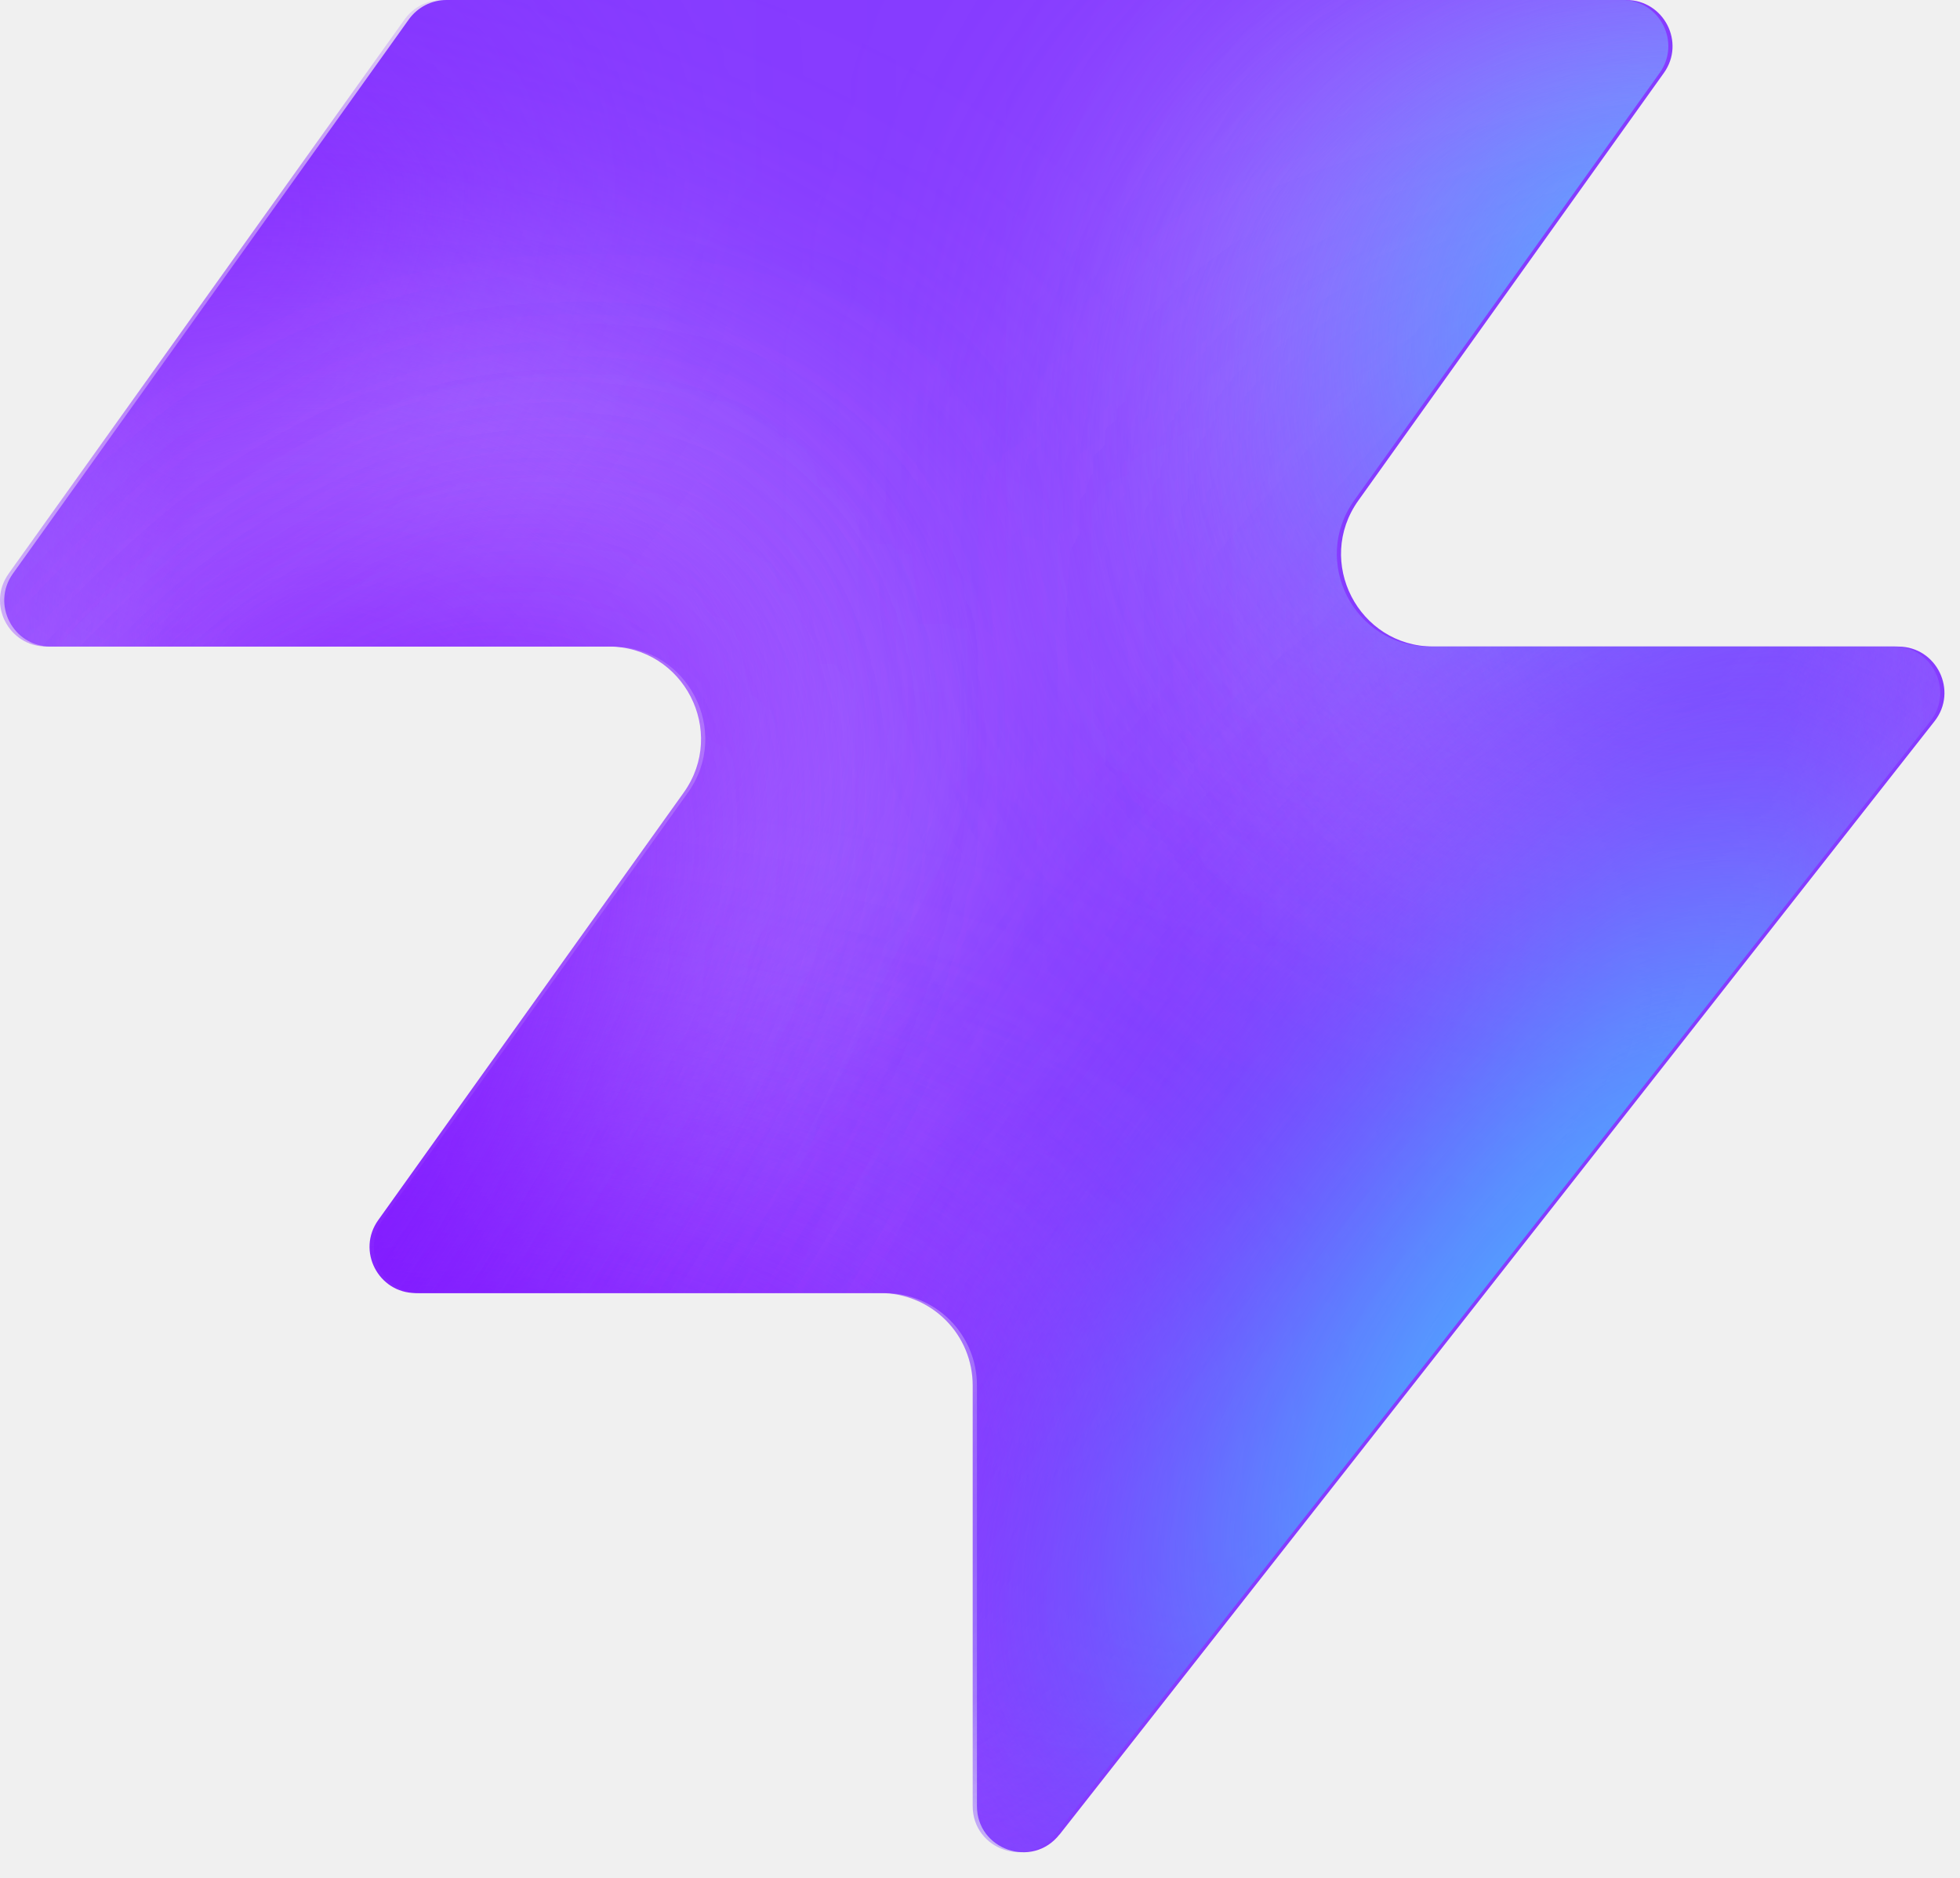
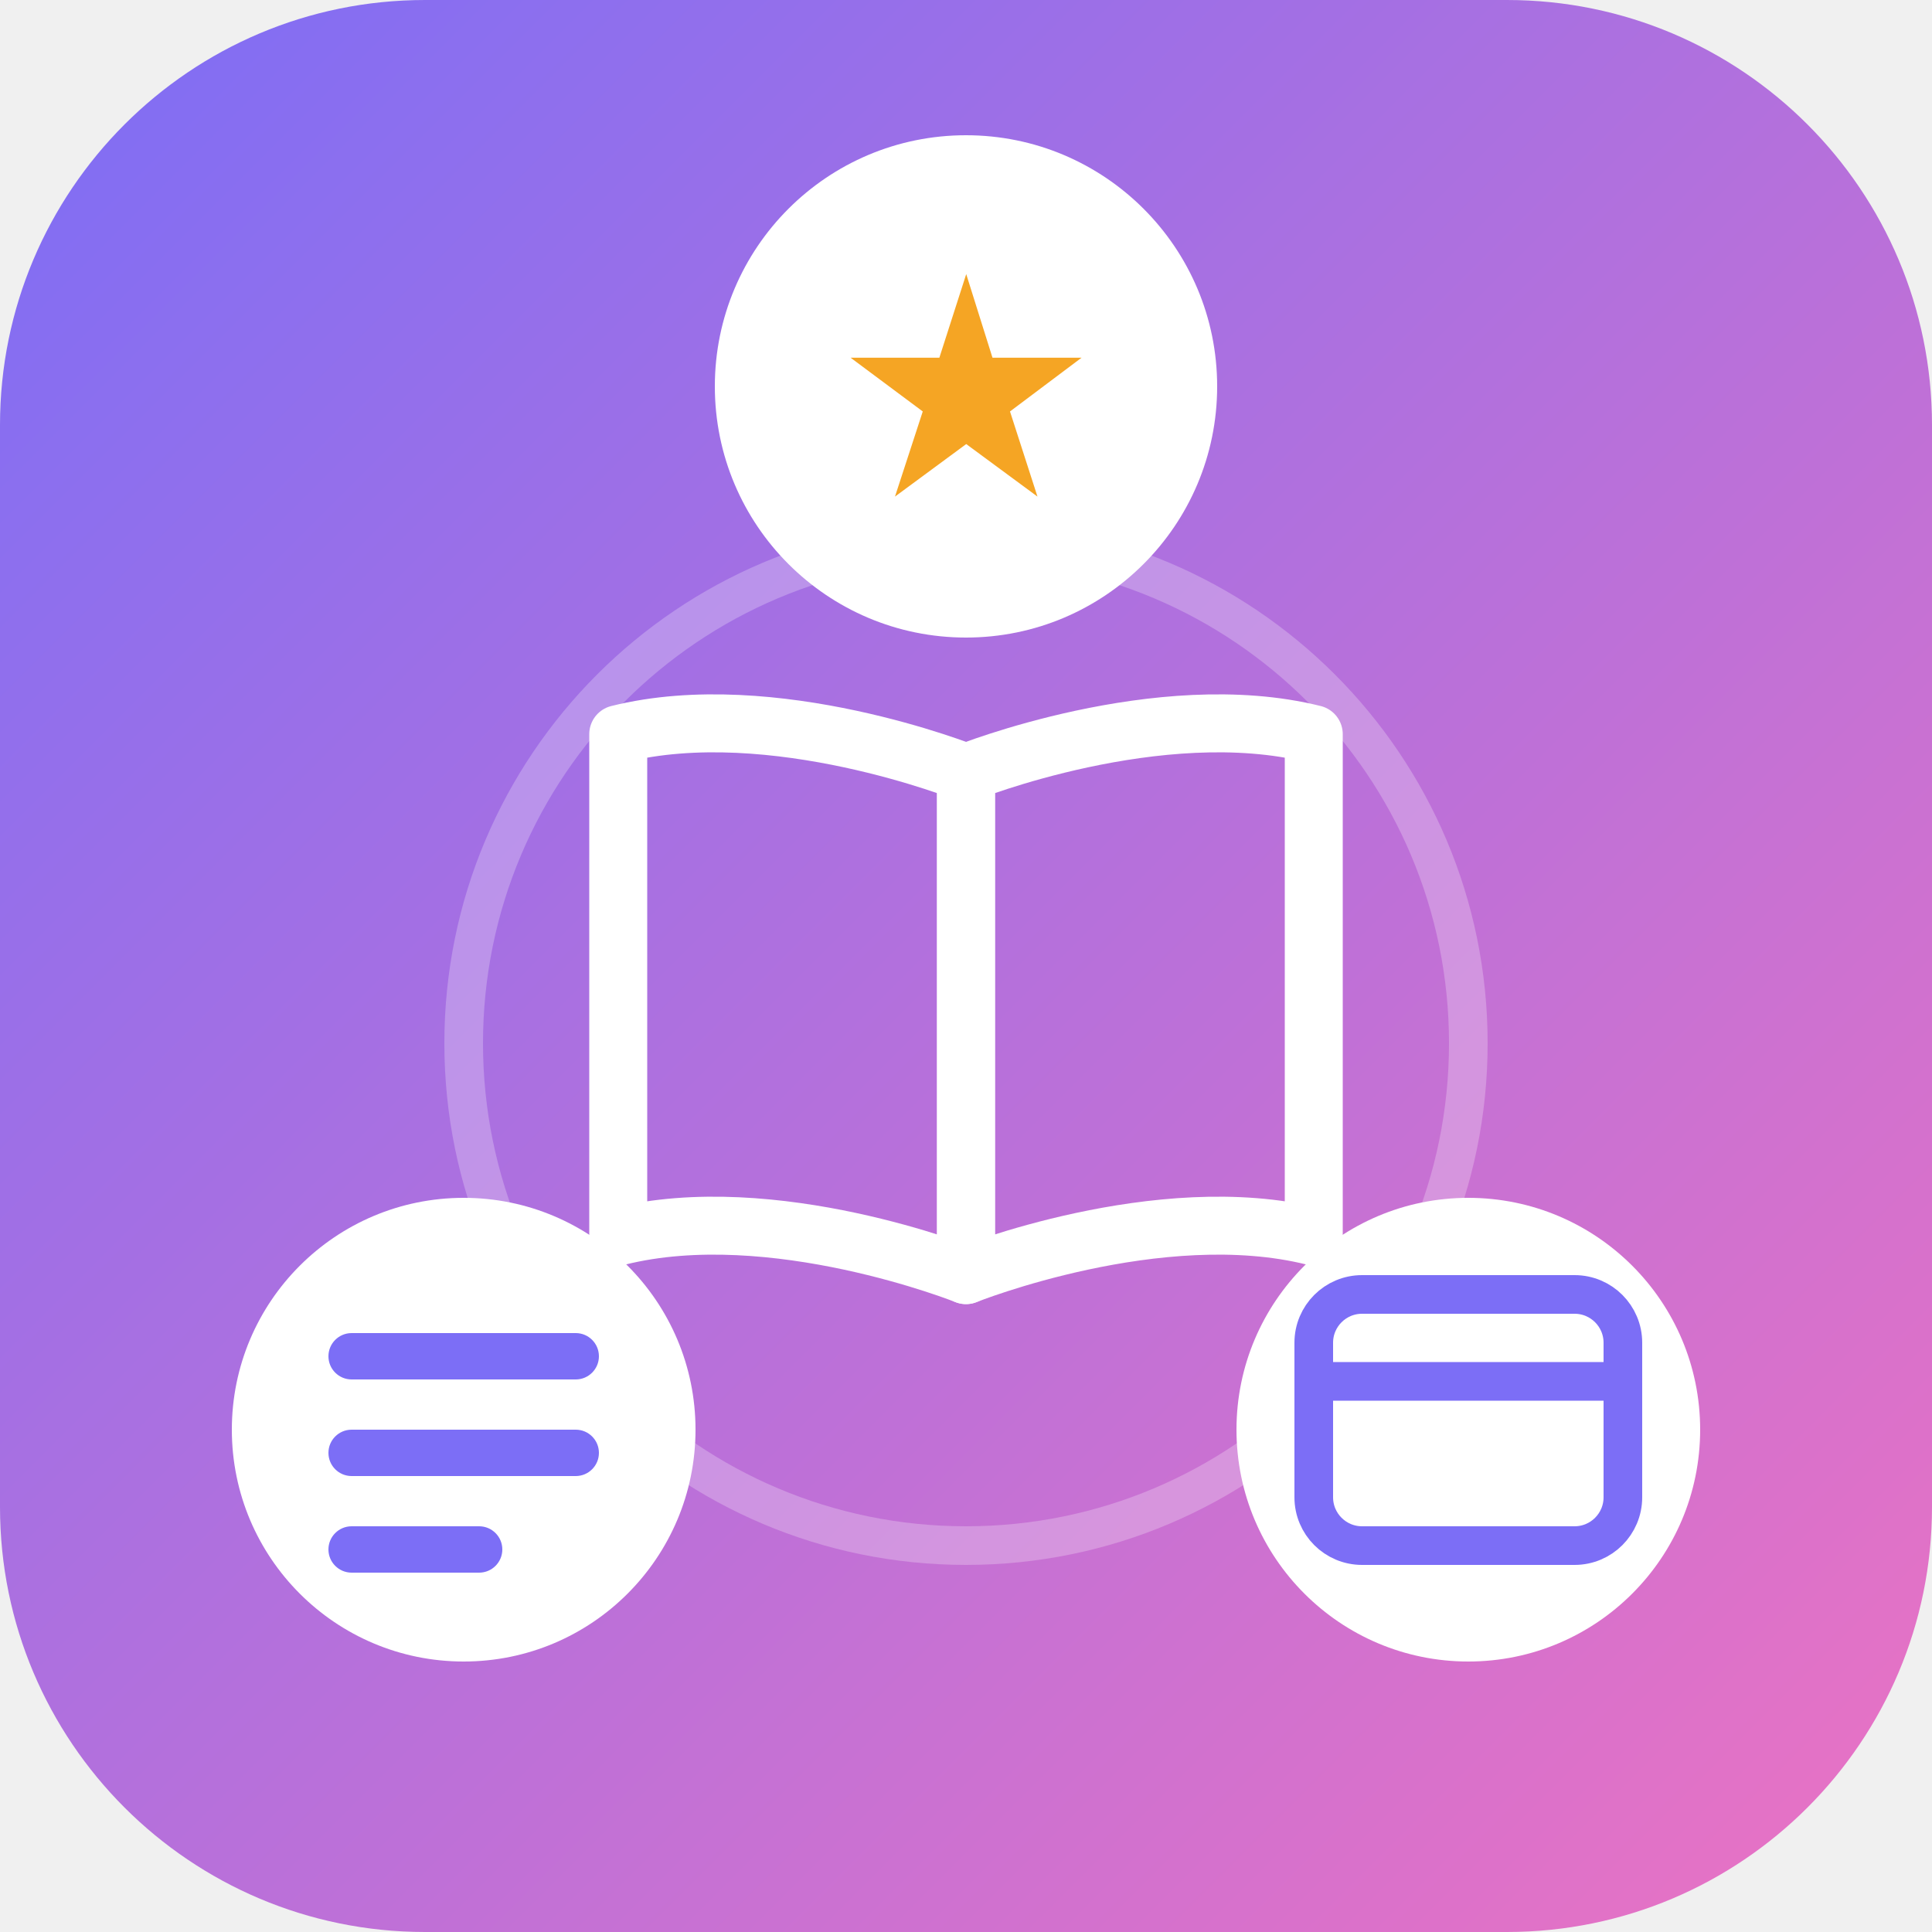
- <svg xmlns="http://www.w3.org/2000/svg" width="48" height="46" fill="none" viewBox="0 0 48 46">
-   <path fill="#863bff" d="M25.946 44.938c-.664.845-2.021.375-2.021-.698V33.937a2.26 2.26 0 0 0-2.262-2.262H10.287c-.92 0-1.456-1.04-.92-1.788l7.48-10.471c1.07-1.497 0-3.578-1.842-3.578H1.237c-.92 0-1.456-1.04-.92-1.788L10.013.474c.214-.297.556-.474.92-.474h28.894c.92 0 1.456 1.04.92 1.788l-7.48 10.471c-1.07 1.498 0 3.579 1.842 3.579h11.377c.943 0 1.473 1.088.89 1.83L25.947 44.94z" style="fill:#863bff;fill:color(display-p3 .525 .23 1);fill-opacity:1" />
-   <mask id="a" width="48" height="46" x="0" y="0" maskUnits="userSpaceOnUse" style="mask-type:alpha">
-     <path fill="#000" d="M25.842 44.938c-.664.844-2.021.375-2.021-.698V33.937a2.26 2.26 0 0 0-2.262-2.262H10.183c-.92 0-1.456-1.04-.92-1.788l7.48-10.471c1.07-1.498 0-3.579-1.842-3.579H1.133c-.92 0-1.456-1.04-.92-1.787L9.91.473c.214-.297.556-.474.92-.474h28.894c.92 0 1.456 1.04.92 1.788l-7.48 10.471c-1.07 1.498 0 3.578 1.842 3.578h11.377c.943 0 1.473 1.088.89 1.832L25.843 44.94z" style="fill:#000;fill-opacity:1" />
-   </mask>
-   <g mask="url(#a)">
-     <g filter="url(#b)">
-       <ellipse cx="5.508" cy="14.704" fill="#ede6ff" rx="5.508" ry="14.704" style="fill:#ede6ff;fill:color(display-p3 .927 .903 1);fill-opacity:1" transform="matrix(.00324 1 1 -.00324 -4.47 31.516)" />
-     </g>
-     <g filter="url(#c)">
-       <ellipse cx="10.399" cy="29.851" fill="#ede6ff" rx="10.399" ry="29.851" style="fill:#ede6ff;fill:color(display-p3 .927 .903 1);fill-opacity:1" transform="matrix(.00324 1 1 -.00324 -39.328 7.883)" />
-     </g>
-     <g filter="url(#d)">
-       <ellipse cx="5.508" cy="30.487" fill="#7e14ff" rx="5.508" ry="30.487" style="fill:#7e14ff;fill:color(display-p3 .492 .077 1);fill-opacity:1" transform="rotate(89.814 -25.913 -14.639)scale(1 -1)" />
-     </g>
-     <g filter="url(#e)">
-       <ellipse cx="5.508" cy="30.599" fill="#7e14ff" rx="5.508" ry="30.599" style="fill:#7e14ff;fill:color(display-p3 .492 .077 1);fill-opacity:1" transform="rotate(89.814 -32.644 -3.334)scale(1 -1)" />
-     </g>
-     <g filter="url(#f)">
-       <ellipse cx="5.508" cy="30.599" fill="#7e14ff" rx="5.508" ry="30.599" style="fill:#7e14ff;fill:color(display-p3 .492 .077 1);fill-opacity:1" transform="matrix(.00324 1 1 -.00324 -34.34 30.47)" />
-     </g>
-     <g filter="url(#g)">
-       <ellipse cx="14.072" cy="22.078" fill="#ede6ff" rx="14.072" ry="22.078" style="fill:#ede6ff;fill:color(display-p3 .927 .903 1);fill-opacity:1" transform="rotate(93.35 24.506 48.493)scale(-1 1)" />
-     </g>
-     <g filter="url(#h)">
-       <ellipse cx="3.47" cy="21.501" fill="#7e14ff" rx="3.47" ry="21.501" style="fill:#7e14ff;fill:color(display-p3 .492 .077 1);fill-opacity:1" transform="rotate(89.009 28.708 47.59)scale(-1 1)" />
-     </g>
-     <g filter="url(#i)">
-       <ellipse cx="3.47" cy="21.501" fill="#7e14ff" rx="3.47" ry="21.501" style="fill:#7e14ff;fill:color(display-p3 .492 .077 1);fill-opacity:1" transform="rotate(89.009 28.708 47.59)scale(-1 1)" />
-     </g>
-     <g filter="url(#j)">
-       <ellipse cx=".387" cy="8.972" fill="#7e14ff" rx="4.407" ry="29.108" style="fill:#7e14ff;fill:color(display-p3 .492 .077 1);fill-opacity:1" transform="rotate(39.51 .387 8.972)" />
-     </g>
-     <g filter="url(#k)">
-       <ellipse cx="47.523" cy="-6.092" fill="#7e14ff" rx="4.407" ry="29.108" style="fill:#7e14ff;fill:color(display-p3 .492 .077 1);fill-opacity:1" transform="rotate(37.892 47.523 -6.092)" />
-     </g>
-     <g filter="url(#l)">
-       <ellipse cx="41.412" cy="6.333" fill="#47bfff" rx="5.971" ry="9.665" style="fill:#47bfff;fill:color(display-p3 .28 .748 1);fill-opacity:1" transform="rotate(37.892 41.412 6.333)" />
-     </g>
-     <g filter="url(#m)">
-       <ellipse cx="-1.879" cy="38.332" fill="#7e14ff" rx="4.407" ry="29.108" style="fill:#7e14ff;fill:color(display-p3 .492 .077 1);fill-opacity:1" transform="rotate(37.892 -1.88 38.332)" />
-     </g>
-     <g filter="url(#n)">
-       <ellipse cx="-1.879" cy="38.332" fill="#7e14ff" rx="4.407" ry="29.108" style="fill:#7e14ff;fill:color(display-p3 .492 .077 1);fill-opacity:1" transform="rotate(37.892 -1.88 38.332)" />
-     </g>
-     <g filter="url(#o)">
-       <ellipse cx="35.651" cy="29.907" fill="#7e14ff" rx="4.407" ry="29.108" style="fill:#7e14ff;fill:color(display-p3 .492 .077 1);fill-opacity:1" transform="rotate(37.892 35.651 29.907)" />
-     </g>
-     <g filter="url(#p)">
-       <ellipse cx="38.418" cy="32.4" fill="#47bfff" rx="5.971" ry="15.297" style="fill:#47bfff;fill:color(display-p3 .28 .748 1);fill-opacity:1" transform="rotate(37.892 38.418 32.4)" />
-     </g>
+ <svg xmlns="http://www.w3.org/2000/svg" viewBox="0 0 100 100">
+   <defs>
+     <linearGradient id="bg" x1="0" y1="0" x2="1" y2="1">
+       <stop offset="0%" stop-color="#7C6EF6" />
+       <stop offset="100%" stop-color="#EC72C2" />
+     </linearGradient>
+   </defs>
+   <rect width="100" height="100" rx="22" fill="url(#bg)" />
+   <circle cx="50" cy="54" r="26" fill="none" stroke="#ffffff" stroke-opacity="0.25" stroke-width="2" />
+   <g fill="none" stroke="#ffffff" stroke-width="3" stroke-linejoin="round" stroke-linecap="round">
+     <path d="M50 40 C50 40 40 36 32 38 V64 C40 62 50 66 50 66 Z" />
+     <path d="M50 40 C50 40 60 36 68 38 V64 C60 62 50 66 50 66 Z" />
  </g>
-   <defs>
-     <filter id="b" width="60.045" height="41.654" x="-19.77" y="16.149" color-interpolation-filters="sRGB" filterUnits="userSpaceOnUse">
-       <feFlood flood-opacity="0" result="BackgroundImageFix" />
-       <feBlend in="SourceGraphic" in2="BackgroundImageFix" result="shape" />
-       <feGaussianBlur result="effect1_foregroundBlur_2002_17158" stdDeviation="7.659" />
-     </filter>
-     <filter id="c" width="90.34" height="51.437" x="-54.613" y="-7.533" color-interpolation-filters="sRGB" filterUnits="userSpaceOnUse">
-       <feFlood flood-opacity="0" result="BackgroundImageFix" />
-       <feBlend in="SourceGraphic" in2="BackgroundImageFix" result="shape" />
-       <feGaussianBlur result="effect1_foregroundBlur_2002_17158" stdDeviation="7.659" />
-     </filter>
-     <filter id="d" width="79.355" height="29.4" x="-49.64" y="2.03" color-interpolation-filters="sRGB" filterUnits="userSpaceOnUse">
-       <feFlood flood-opacity="0" result="BackgroundImageFix" />
-       <feBlend in="SourceGraphic" in2="BackgroundImageFix" result="shape" />
-       <feGaussianBlur result="effect1_foregroundBlur_2002_17158" stdDeviation="4.596" />
-     </filter>
-     <filter id="e" width="79.579" height="29.4" x="-45.045" y="20.029" color-interpolation-filters="sRGB" filterUnits="userSpaceOnUse">
-       <feFlood flood-opacity="0" result="BackgroundImageFix" />
-       <feBlend in="SourceGraphic" in2="BackgroundImageFix" result="shape" />
-       <feGaussianBlur result="effect1_foregroundBlur_2002_17158" stdDeviation="4.596" />
-     </filter>
-     <filter id="f" width="79.579" height="29.4" x="-43.513" y="21.178" color-interpolation-filters="sRGB" filterUnits="userSpaceOnUse">
-       <feFlood flood-opacity="0" result="BackgroundImageFix" />
-       <feBlend in="SourceGraphic" in2="BackgroundImageFix" result="shape" />
-       <feGaussianBlur result="effect1_foregroundBlur_2002_17158" stdDeviation="4.596" />
-     </filter>
-     <filter id="g" width="74.749" height="58.852" x="15.756" y="-17.901" color-interpolation-filters="sRGB" filterUnits="userSpaceOnUse">
-       <feFlood flood-opacity="0" result="BackgroundImageFix" />
-       <feBlend in="SourceGraphic" in2="BackgroundImageFix" result="shape" />
-       <feGaussianBlur result="effect1_foregroundBlur_2002_17158" stdDeviation="7.659" />
-     </filter>
-     <filter id="h" width="61.377" height="25.362" x="23.548" y="2.284" color-interpolation-filters="sRGB" filterUnits="userSpaceOnUse">
-       <feFlood flood-opacity="0" result="BackgroundImageFix" />
-       <feBlend in="SourceGraphic" in2="BackgroundImageFix" result="shape" />
-       <feGaussianBlur result="effect1_foregroundBlur_2002_17158" stdDeviation="4.596" />
-     </filter>
-     <filter id="i" width="61.377" height="25.362" x="23.548" y="2.284" color-interpolation-filters="sRGB" filterUnits="userSpaceOnUse">
-       <feFlood flood-opacity="0" result="BackgroundImageFix" />
-       <feBlend in="SourceGraphic" in2="BackgroundImageFix" result="shape" />
-       <feGaussianBlur result="effect1_foregroundBlur_2002_17158" stdDeviation="4.596" />
-     </filter>
-     <filter id="j" width="56.045" height="63.649" x="-27.636" y="-22.853" color-interpolation-filters="sRGB" filterUnits="userSpaceOnUse">
-       <feFlood flood-opacity="0" result="BackgroundImageFix" />
-       <feBlend in="SourceGraphic" in2="BackgroundImageFix" result="shape" />
-       <feGaussianBlur result="effect1_foregroundBlur_2002_17158" stdDeviation="4.596" />
-     </filter>
-     <filter id="k" width="54.814" height="64.646" x="20.116" y="-38.415" color-interpolation-filters="sRGB" filterUnits="userSpaceOnUse">
-       <feFlood flood-opacity="0" result="BackgroundImageFix" />
-       <feBlend in="SourceGraphic" in2="BackgroundImageFix" result="shape" />
-       <feGaussianBlur result="effect1_foregroundBlur_2002_17158" stdDeviation="4.596" />
-     </filter>
-     <filter id="l" width="33.541" height="35.313" x="24.641" y="-11.323" color-interpolation-filters="sRGB" filterUnits="userSpaceOnUse">
-       <feFlood flood-opacity="0" result="BackgroundImageFix" />
-       <feBlend in="SourceGraphic" in2="BackgroundImageFix" result="shape" />
-       <feGaussianBlur result="effect1_foregroundBlur_2002_17158" stdDeviation="4.596" />
-     </filter>
-     <filter id="m" width="54.814" height="64.646" x="-29.286" y="6.009" color-interpolation-filters="sRGB" filterUnits="userSpaceOnUse">
-       <feFlood flood-opacity="0" result="BackgroundImageFix" />
-       <feBlend in="SourceGraphic" in2="BackgroundImageFix" result="shape" />
-       <feGaussianBlur result="effect1_foregroundBlur_2002_17158" stdDeviation="4.596" />
-     </filter>
-     <filter id="n" width="54.814" height="64.646" x="-29.286" y="6.009" color-interpolation-filters="sRGB" filterUnits="userSpaceOnUse">
-       <feFlood flood-opacity="0" result="BackgroundImageFix" />
-       <feBlend in="SourceGraphic" in2="BackgroundImageFix" result="shape" />
-       <feGaussianBlur result="effect1_foregroundBlur_2002_17158" stdDeviation="4.596" />
-     </filter>
-     <filter id="o" width="54.814" height="64.646" x="8.244" y="-2.416" color-interpolation-filters="sRGB" filterUnits="userSpaceOnUse">
-       <feFlood flood-opacity="0" result="BackgroundImageFix" />
-       <feBlend in="SourceGraphic" in2="BackgroundImageFix" result="shape" />
-       <feGaussianBlur result="effect1_foregroundBlur_2002_17158" stdDeviation="4.596" />
-     </filter>
-     <filter id="p" width="39.409" height="43.623" x="18.713" y="10.588" color-interpolation-filters="sRGB" filterUnits="userSpaceOnUse">
-       <feFlood flood-opacity="0" result="BackgroundImageFix" />
-       <feBlend in="SourceGraphic" in2="BackgroundImageFix" result="shape" />
-       <feGaussianBlur result="effect1_foregroundBlur_2002_17158" stdDeviation="4.596" />
-     </filter>
-   </defs>
+   <circle cx="50" cy="20" r="13" fill="#ffffff" />
+   <text x="50" y="25.5" font-size="16" text-anchor="middle" fill="#F5A524">★</text>
+   <circle cx="24" cy="74" r="12" fill="#ffffff" />
+   <rect x="17" y="69" width="14" height="2.4" rx="1.2" fill="#7C6EF6" />
+   <rect x="17" y="74" width="14" height="2.4" rx="1.2" fill="#7C6EF6" />
+   <rect x="17" y="79" width="9" height="2.4" rx="1.2" fill="#7C6EF6" />
+   <circle cx="76" cy="74" r="12" fill="#ffffff" />
+   <rect x="68" y="67" width="16" height="13" rx="2.5" fill="none" stroke="#7C6EF6" stroke-width="2" />
+   <line x1="68" y1="71.5" x2="84" y2="71.5" stroke="#7C6EF6" stroke-width="2" />
</svg>
